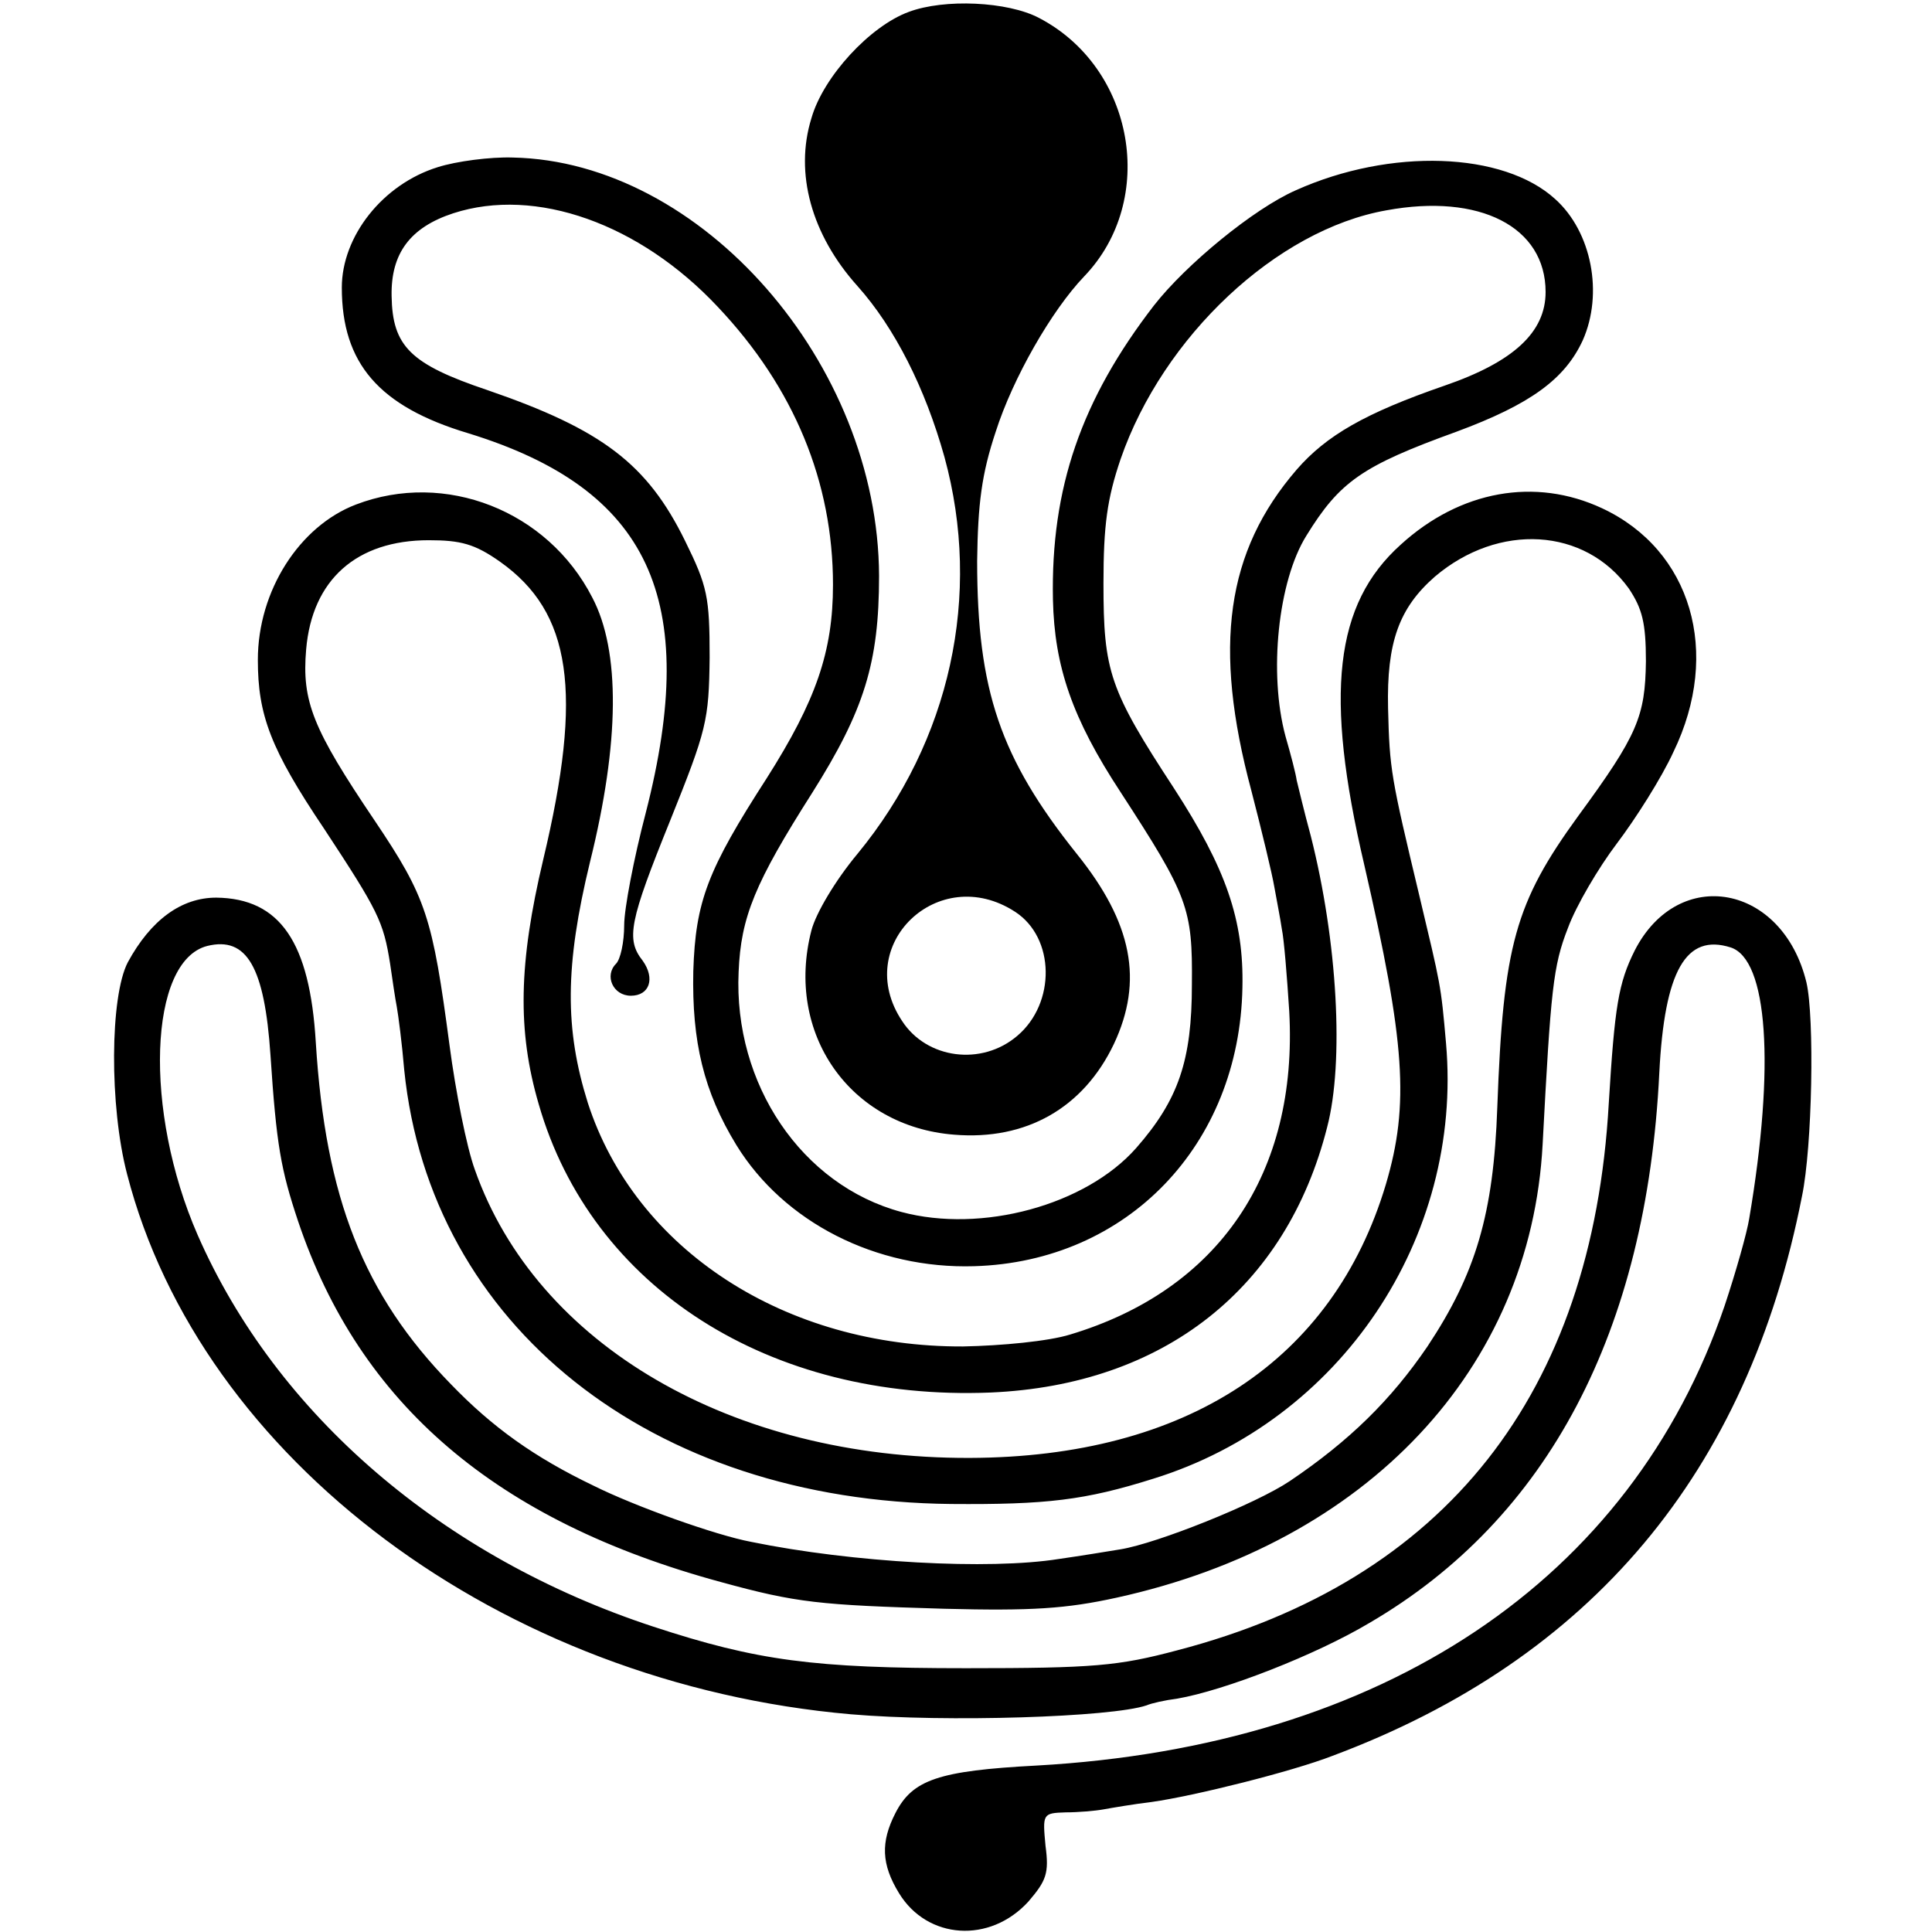
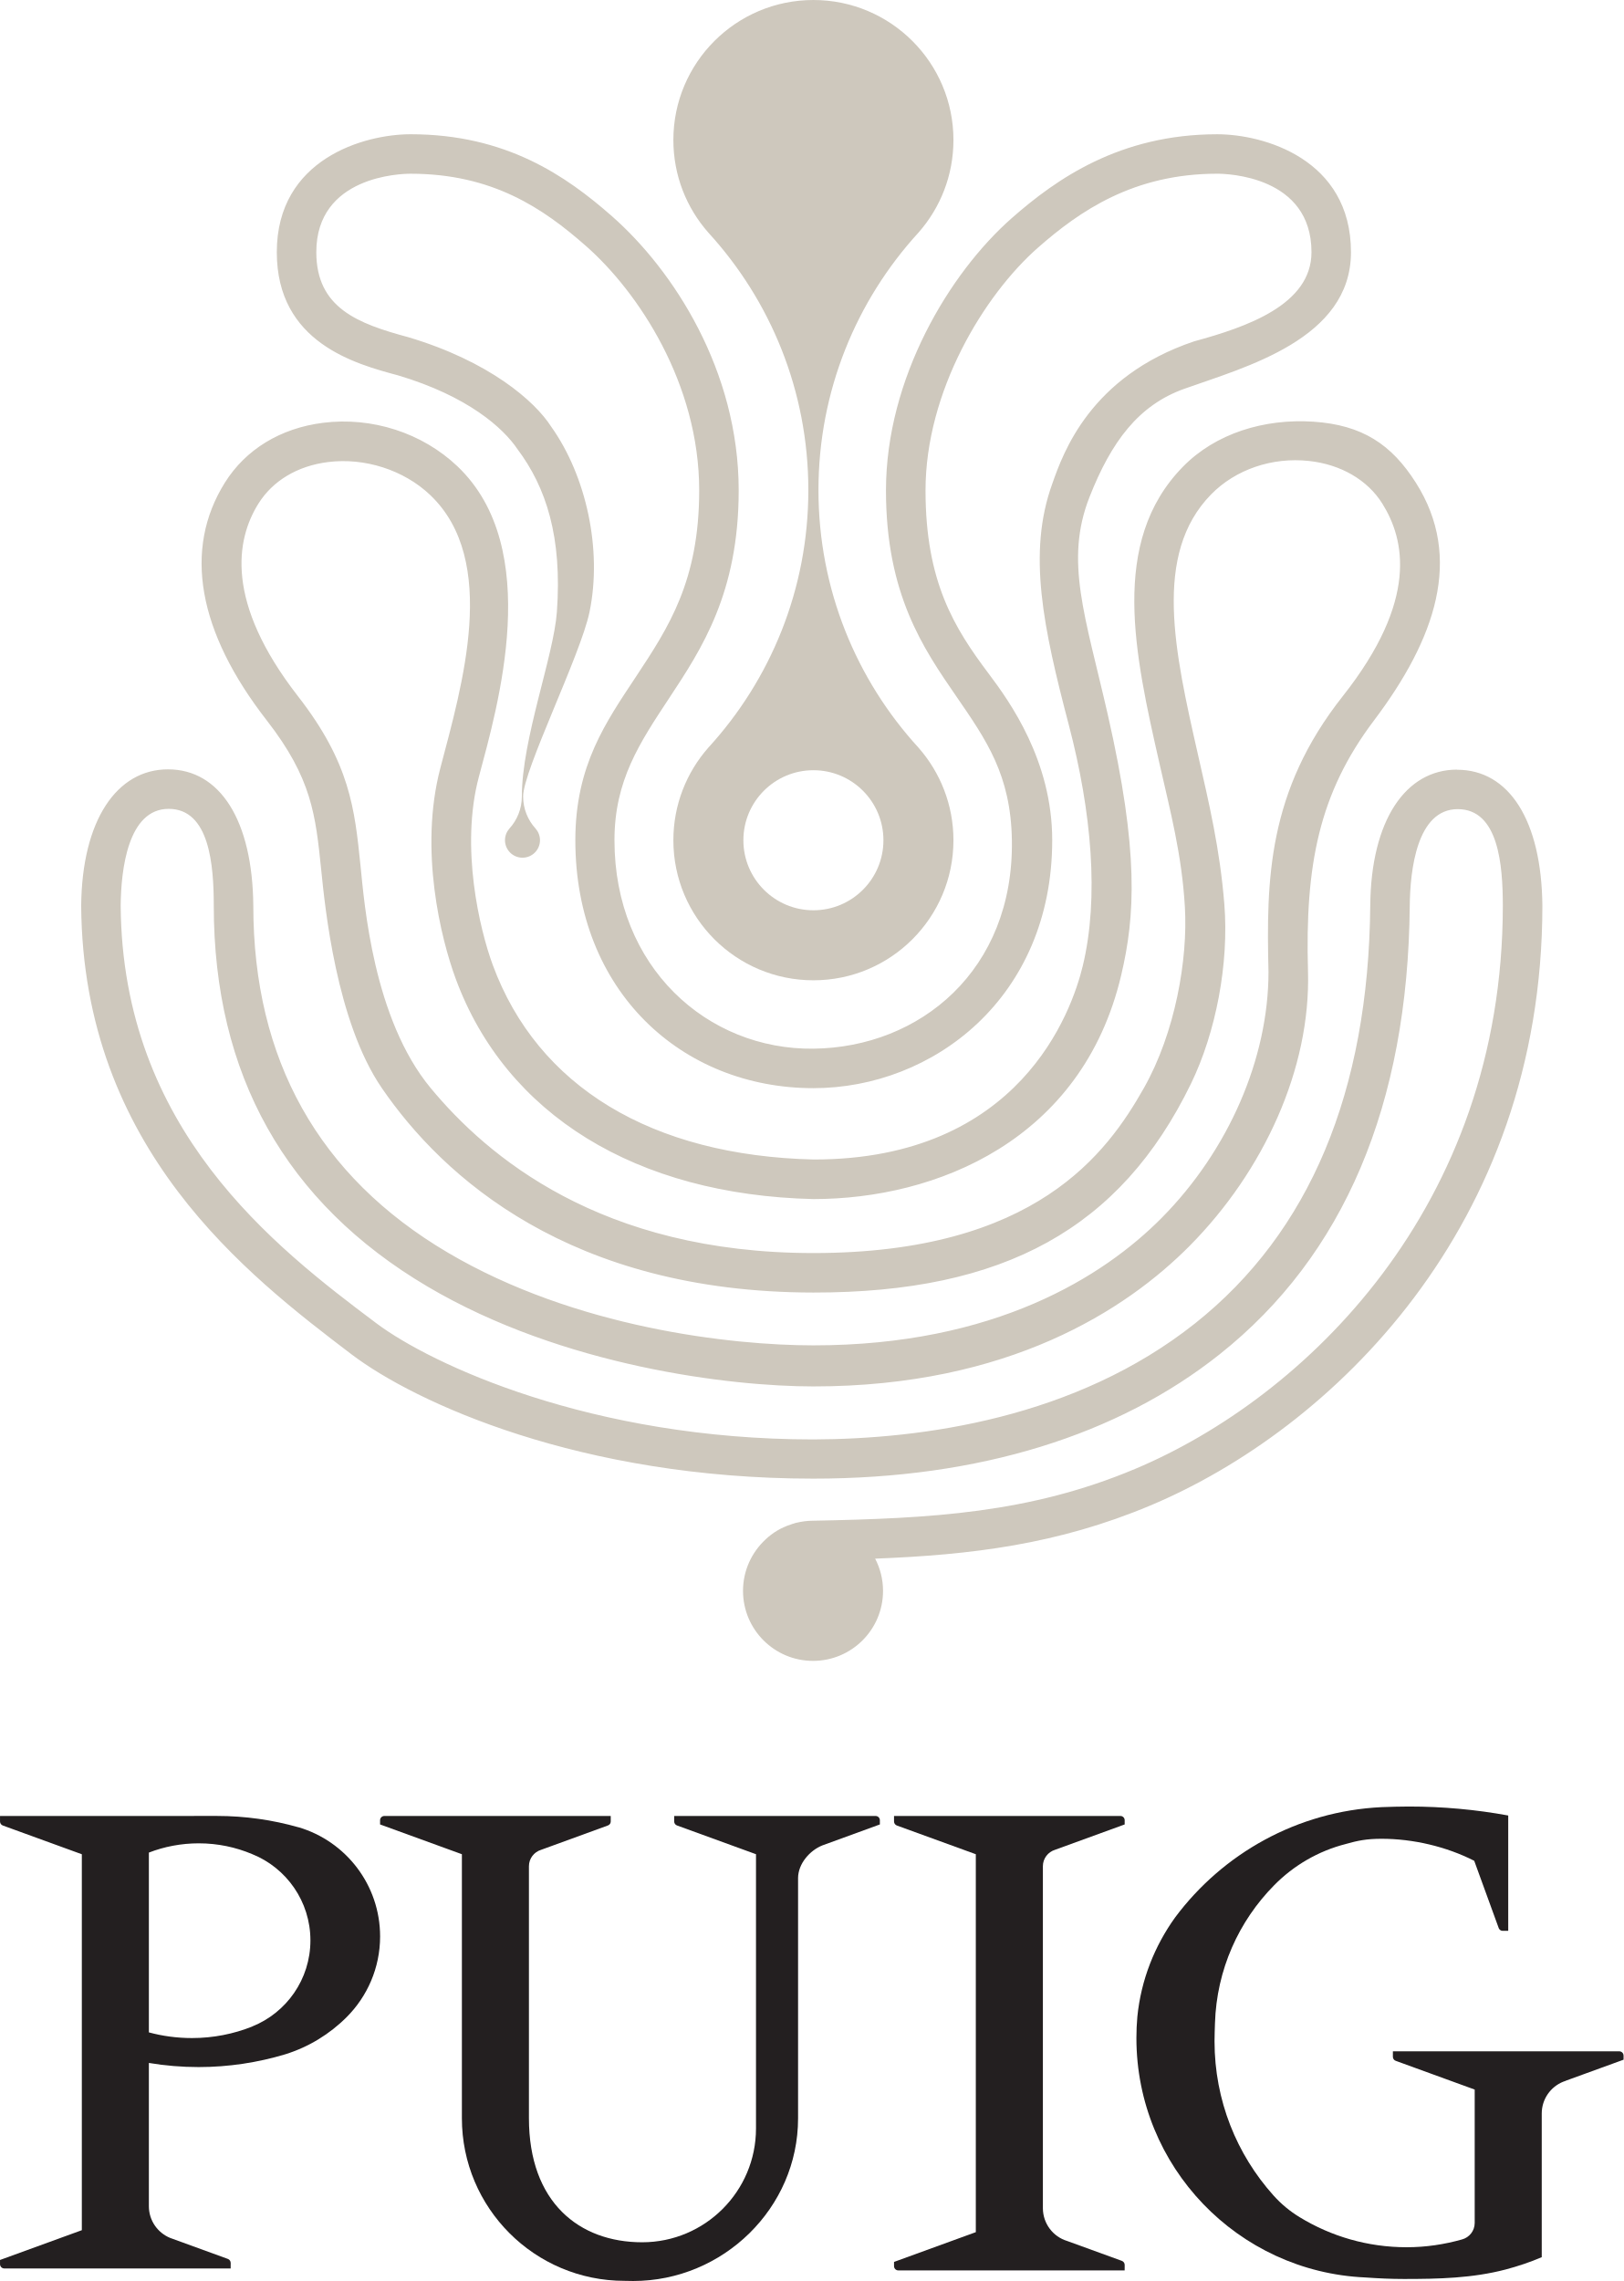
- <svg xmlns="http://www.w3.org/2000/svg" version="1.0" width="260pt" height="260pt" viewBox="0 0 260 260" preserveAspectRatio="xMidYMid meet">
-   <g transform="translate(0,260) scale(0.1,-0.1)" fill="#000000" stroke="none">
-     <path d="M1223 2584 c-52 -19 -115 -87 -131 -143 -23 -74 0 -157 62 -226 50 -56 91 -137 117 -230 51 -186 8 -382 -117 -534 -30 -36 -56 -80 -62 -103 -36 -139 52 -264 192 -275 97 -8 174 36 215 122 40 85 25 163 -50 256 -103 129 -134 220 -134 394 1 77 6 117 25 174 23 72 75 163 119 209 99 103 68 281 -61 348 -42 22 -127 26 -175 8z m143 -1211 c54 -35 55 -123 3 -167 -48 -41 -122 -31 -155 20 -68 102 49 214 152 147z" />
-     <path d="M589 2375 c-74 -23 -129 -93 -129 -162 0 -102 50 -160 170 -196 244 -75 313 -223 239 -511 -16 -61 -29 -129 -29 -151 0 -23 -5 -46 -11 -52 -16 -16 -4 -43 20 -43 25 0 33 23 16 47 -23 29 -18 53 37 189 49 122 52 134 53 219 0 82 -3 96 -33 157 -51 104 -112 150 -266 203 -104 35 -128 59 -129 127 -1 57 25 92 83 111 111 36 251 -14 356 -126 103 -109 155 -236 155 -374 0 -90 -23 -156 -89 -260 -80 -124 -96 -166 -99 -260 -2 -95 14 -162 58 -234 64 -104 188 -167 320 -163 206 6 357 163 361 375 2 91 -22 160 -92 268 -87 133 -95 157 -95 276 0 78 5 114 23 167 57 165 210 309 358 335 125 23 214 -22 214 -110 0 -54 -43 -94 -136 -126 -107 -37 -159 -67 -199 -113 -95 -110 -113 -238 -61 -432 14 -54 28 -112 31 -130 3 -17 8 -42 10 -56 3 -14 7 -64 10 -111 12 -218 -95 -375 -295 -435 -29 -9 -92 -15 -144 -16 -239 -1 -441 130 -505 328 -31 99 -31 184 3 324 40 161 41 284 3 356 -60 117 -198 171 -318 125 -76 -29 -132 -116 -132 -209 0 -74 17 -120 89 -227 73 -111 80 -125 89 -182 3 -21 7 -48 9 -58 2 -11 7 -49 10 -85 35 -344 332 -580 736 -584 128 -1 180 5 272 34 252 78 417 324 394 586 -7 80 -7 77 -36 199 -38 159 -40 169 -42 252 -2 89 15 135 63 177 86 73 202 66 261 -16 18 -27 23 -46 23 -98 -1 -74 -11 -99 -91 -208 -85 -117 -101 -174 -109 -392 -5 -144 -29 -224 -94 -322 -49 -72 -105 -127 -185 -181 -46 -31 -179 -84 -228 -92 -18 -3 -55 -9 -83 -13 -94 -15 -277 -5 -414 23 -48 9 -157 48 -213 76 -79 38 -135 78 -191 136 -118 121 -169 251 -182 460 -8 135 -48 194 -134 195 -47 0 -88 -30 -119 -87 -24 -46 -25 -193 -1 -285 99 -384 504 -686 974 -727 128 -11 351 -4 398 12 7 3 25 7 41 9 64 11 187 59 259 102 240 140 373 392 390 740 7 138 36 188 96 169 50 -16 60 -159 25 -365 -3 -19 -18 -72 -33 -117 -126 -370 -460 -593 -926 -619 -132 -7 -167 -19 -190 -64 -20 -39 -19 -69 5 -108 38 -62 122 -68 174 -11 24 28 28 38 23 75 -4 43 -4 44 27 45 17 0 40 2 51 4 11 2 40 7 65 10 57 8 189 41 243 62 348 130 559 381 632 753 14 67 17 241 6 288 -32 132 -172 158 -231 43 -22 -44 -27 -75 -35 -206 -22 -391 -220 -642 -581 -736 -79 -21 -112 -24 -284 -24 -205 0 -281 10 -421 56 -283 93 -507 285 -613 527 -73 167 -66 369 13 389 53 13 77 -28 85 -147 8 -121 14 -154 37 -223 83 -247 267 -404 569 -486 102 -28 132 -31 301 -36 117 -3 164 0 232 15 337 74 557 308 573 610 11 208 14 240 34 291 11 30 41 81 66 114 25 33 60 88 76 123 65 134 24 272 -96 328 -90 42 -191 24 -271 -49 -89 -80 -103 -201 -49 -431 55 -239 61 -322 29 -430 -71 -237 -268 -367 -560 -368 -320 -1 -583 152 -666 388 -11 30 -26 106 -34 167 -23 173 -31 199 -101 303 -83 123 -98 160 -92 230 8 94 68 147 165 147 43 0 62 -5 96 -29 96 -68 112 -175 58 -401 -33 -139 -35 -230 -6 -329 71 -247 311 -400 608 -388 233 10 398 140 453 357 23 88 14 250 -22 392 -9 33 -17 67 -19 75 -1 8 -8 35 -15 59 -23 85 -10 209 28 270 45 73 75 94 202 140 100 37 146 71 170 123 28 63 12 146 -37 190 -70 64 -222 69 -349 12 -57 -25 -148 -100 -191 -155 -98 -127 -139 -246 -136 -396 2 -90 26 -160 91 -259 91 -140 97 -156 96 -259 0 -102 -18 -155 -75 -220 -68 -77 -208 -115 -316 -86 -134 36 -226 172 -219 323 3 74 22 120 99 241 70 111 90 175 90 292 -1 286 -239 558 -493 563 -30 1 -76 -5 -101 -13z" />
+ <svg xmlns="http://www.w3.org/2000/svg" width="132.292mm" height="185.853mm" viewBox="0 0 132.292 185.853" version="1.1" id="svg1">
+   <defs id="defs1" />
+   <g id="layer1" transform="translate(-26.5052,-44.48381)">
+     <path id="path1" d="m 98.489,112.946 c 0,3.15 -2.554,5.706 -5.705,5.706 -3.152,0 -5.706,-2.556 -5.706,-5.706 0,-3.15 2.554,-5.706 5.706,-5.706 3.15,0 5.705,2.556 5.705,5.706 M 92.371,84.419 c 0,8.088 -3.091,15.457 -8.153,20.986 -1.771,2.013 -2.845,4.653 -2.845,7.542 0,6.302 5.109,11.41 11.411,11.41 6.3,0 11.41,-5.108 11.41,-11.41 0,-2.889 -1.076,-5.529 -2.846,-7.542 -5.062,-5.529 -8.153,-12.898 -8.153,-20.986 0,-8.088 3.089,-15.452 8.151,-20.984 1.772,-2.011 2.848,-4.649 2.848,-7.542 0,-6.3 -5.11,-11.409 -11.41,-11.409 -6.302,0 -11.411,5.108 -11.411,11.409 0,2.892 1.074,5.531 2.848,7.542 5.061,5.532 8.15,12.896 8.15,20.984" style="fill:#cec8bd;fill-opacity:1;fill-rule:nonzero;stroke:none;stroke-width:0.437" />
+     <path id="path2" d="m 145.231,107.191 c -4.181,0 -7.012,4.11 -7.074,11.071 -0.139,15.175 -4.94,26.631 -14.271,34.046 -9.744,7.742 -22.248,9.429 -31.104,9.459 -18.117,0 -31.174,-6.138 -35.601,-9.459 -8.368,-6.275 -20.713,-15.816 -20.843,-34.039 0.029,-2.919 0.582,-7.88 3.91,-7.88 3.338,0 3.674,4.595 3.676,7.888 0,13.763 5.86,24.204 17.414,31.032 11.035,6.521 24.715,8.139 31.444,8.139 15.903,0 25.492,-6.239 30.665,-11.459 6.034,-6.094 9.862,-14.436 9.637,-22.349 -0.247,-8.686 0.898,-14.517 5.375,-20.451 5.004,-6.633 7.303,-13.255 3.413,-19.376 -1.974,-3.111 -4.364,-4.711 -8.365,-4.972 -3.992,-0.259 -7.952,0.945 -10.624,3.681 -5.993,6.129 -3.912,15.3 -1.901,24.172 0.879,3.881 1.822,7.397 2.071,11.701 0.247,4.241 -0.779,10.221 -3.348,14.754 -2.966,5.235 -8.778,13.432 -26.924,13.432 -17.358,0 -26.585,-7.904 -31.174,-13.432 -4.692,-5.65 -5.416,-15.078 -5.723,-18.095 -0.48,-4.691 -0.859,-8.392 -5.097,-13.84 -5.974,-7.682 -5.051,-12.773 -3.227,-15.693 1.17,-1.869 3.183,-3.075 5.669,-3.389 2.998,-0.379 6.189,0.649 8.329,2.684 5.631,5.354 2.582,15.563 0.828,22.246 -1.752,6.679 0.053,13.926 1.253,17.173 4.086,11.067 14.694,17.609 29.142,17.948 9.997,0 21.906,-4.774 25.08,-18.234 1.135,-4.81 1.468,-10.035 -1.101,-21.283 -1.832,-8.02 -3.52,-12.486 -1.484,-17.672 1.784,-4.541 4.007,-7.502 7.727,-8.831 4.967,-1.772 13.583,-4.043 13.583,-11.131 0,-7.601 -7.129,-9.609 -10.899,-9.609 -7.939,0 -13.108,3.644 -16.724,6.818 -5.11,4.487 -10.267,13.091 -10.267,22.203 0,8.459 3.043,12.874 5.727,16.772 2.455,3.567 4.449,6.41 4.533,11.728 0.166,10.579 -7.474,16.888 -16.176,16.985 -8.633,0.099 -16.207,-6.63 -16.207,-16.985 0,-4.877 2.061,-7.945 4.458,-11.577 2.655,-4.021 5.664,-8.578 5.664,-16.929 0,-9.768 -5.33,-17.94 -10.318,-22.331 -3.758,-3.306 -8.647,-6.685 -16.419,-6.685 -3.77,0 -10.898,2.008 -10.898,9.609 0,7.383 6.417,9.107 9.865,10.033 5.715,1.699 8.588,4.296 9.749,6.022 2.326,3.101 3.654,7.142 3.206,13.27 -0.266,3.621 -2.853,10.333 -2.853,15.02 0,1.011 -0.388,1.933 -1.019,2.624 -0.222,0.253 -0.355,0.582 -0.355,0.943 0,0.788 0.639,1.425 1.426,1.425 0.787,0 1.426,-0.637 1.426,-1.425 0,-0.361 -0.135,-0.69 -0.355,-0.943 -0.633,-0.691 -1.019,-1.613 -1.019,-2.624 0,-2.122 4.675,-11.499 5.408,-15.02 1.057,-5.093 -0.268,-11.107 -3.128,-15.118 -1.33,-2.076 -5.05,-5.322 -11.65,-7.284 -4.093,-1.101 -7.482,-2.38 -7.482,-6.924 0,-6.21 6.891,-6.391 7.68,-6.391 6.683,0 10.816,2.828 14.289,5.886 4.259,3.744 9.229,11.209 9.229,19.912 0,7.383 -2.493,11.158 -5.132,15.153 -2.459,3.725 -4.96,7.236 -4.96,13.352 0,12.305 8.677,20.204 19.396,20.204 9.743,0 19.461,-7.367 19.461,-20.204 0,-6.47 -3.452,-11.276 -5.165,-13.554 -2.811,-3.739 -5.158,-7.491 -5.158,-14.947 0,-8.062 4.752,-15.906 9.169,-19.784 3.389,-2.976 7.776,-6.019 14.6,-6.019 0.787,0 7.68,0.181 7.68,6.391 0,4.28 -5.269,6.099 -9.565,7.268 -8.472,2.853 -10.671,9.09 -11.553,11.594 -2.051,5.65 -0.722,11.783 1.344,19.657 1.859,7.086 2.479,14.08 1.137,19.641 -0.895,3.702 -5.114,15.768 -21.913,15.77 -13.212,-0.311 -22.502,-5.939 -26.159,-15.843 -1.074,-2.909 -2.665,-9.603 -1.135,-15.334 1.53,-5.733 5.298,-18.606 -1.745,-25.304 -2.867,-2.725 -6.965,-4.048 -10.957,-3.544 -3.464,0.437 -6.302,2.17 -7.994,4.876 -3.398,5.437 -2.216,12.136 3.418,19.376 3.669,4.719 3.973,7.694 4.434,12.191 0.307,3.012 1.223,12.352 4.943,17.769 4.965,7.24 15.321,16.634 35.158,16.653 15.553,0.012 25.039,-5.247 30.763,-17.009 2.04,-4.19 3.111,-9.801 2.723,-14.636 -0.362,-4.507 -1.238,-8.178 -2.146,-12.174 -1.904,-8.399 -3.704,-16.333 1.066,-21.21 1.989,-2.033 4.97,-3.054 7.975,-2.728 2.595,0.28 4.774,1.547 5.979,3.476 1.824,2.92 2.967,7.854 -3.227,15.693 -6.135,7.763 -6.227,14.969 -6.049,22.464 0,7.046 -3.256,14.541 -8.706,20.044 -4.738,4.782 -13.599,10.383 -28.377,10.383 -6.664,0 -19.402,-1.419 -29.805,-7.567 C 52.472,140.33 47.145,130.821 47.145,118.277 c -0.063,-6.961 -2.718,-11.108 -6.951,-11.108 -4.18,0 -7.011,4.158 -7.074,11.119 0.14,19.805 13.523,30.08 22.022,36.541 5.174,3.932 18.655,10.135 37.64,10.132 13.528,0 24.824,-3.55 33.105,-10.132 10.13,-8.047 15.341,-20.342 15.488,-36.537 0.029,-2.92 0.58,-7.88 3.908,-7.88 3.338,0 3.673,4.571 3.676,7.864 -0.005,24.587 -16.152,40.092 -29.977,45.899 -8.588,3.606 -16.622,4.031 -26.229,4.215 -0.459,0 -0.903,0.062 -1.332,0.161 -0.073,0.012 -0.145,0.037 -0.215,0.062 -0.092,0.025 -0.183,0.05 -0.27,0.087 -0.824,0.266 -1.502,0.695 -2.047,1.212 -1.129,1.046 -1.841,2.534 -1.841,4.192 0,3.152 2.553,5.706 5.705,5.706 3.15,0 5.704,-2.554 5.704,-5.706 0,-0.945 -0.234,-1.839 -0.643,-2.623 7.847,-0.307 14.868,-1.16 22.417,-4.328 14.737,-6.189 31.942,-22.702 31.951,-48.866 -0.064,-6.961 -2.72,-11.086 -6.951,-11.086" style="fill:#cec8bd;fill-opacity:1;fill-rule:nonzero;stroke:none;stroke-width:0.437" />
+     <path id="path3" d="m 158.796,211.97 c 0,-0.193 -0.155,-0.347 -0.348,-0.347 h -9.049 -9.398 v 0.446 c 0,0.15 0.094,0.28 0.229,0.327 l 6.437,2.343 v 10.866 c 0,0.644 -0.437,1.185 -1.031,1.345 -1.436,0.406 -2.947,0.636 -4.511,0.636 -3.19,0 -6.171,-0.893 -8.71,-2.442 -0.806,-0.488 -1.526,-1.088 -2.151,-1.786 -2.983,-3.331 -4.796,-7.731 -4.796,-12.555 0,-0.32 0.021,-1.135 0.036,-1.462 0.133,-4.383 1.95,-8.341 4.823,-11.25 1.584,-1.609 3.596,-2.793 5.855,-3.365 h -0.005 c 0.924,-0.261 1.651,-0.421 2.901,-0.421 2.577,0 5.278,0.638 7.55,1.793 l 2.001,5.496 c 0.054,0.126 0.174,0.213 0.319,0.213 h 0.451 v -9.398 c -2.626,-0.482 -5.336,-0.732 -8.1,-0.732 -0.744,0 -1.479,0.025 -2.213,0.05 -6.888,0.33 -12.956,3.794 -16.825,8.981 -1.675,2.326 -2.783,5.095 -3.082,8.098 -0.052,0.572 -0.077,1.147 -0.077,1.731 0,10.492 8.273,19.05 18.648,19.511 1.042,0.074 2.09,0.124 3.15,0.124 2.834,0 5.571,-0.062 8.29,-0.773 1.019,-0.27 2.001,-0.602 2.94,-1.002 v -11.708 c 0,-1.175 0.726,-2.179 1.752,-2.59 l 0.103,-0.037 c 0.041,-0.012 0.084,-0.025 0.127,-0.05 v -0.002 l 4.685,-1.704 v -0.344" style="fill:#231f20;fill-opacity:1;fill-rule:nonzero;stroke:none;stroke-width:0.437" />
+     <path id="path4" d="m 117.919,228.697 -4.461,-1.622 c -1.143,-0.347 -1.969,-1.407 -1.976,-2.66 v -27.875 c 0,-0.629 0.418,-1.161 0.99,-1.337 l 5.674,-2.066 v -0.343 c 0,-0.191 -0.153,-0.348 -0.347,-0.348 h -9.048 -9.398 v 0.449 c 0,0.15 0.094,0.276 0.227,0.328 l 6.437,2.341 v 30.793 l -6.664,2.425 v 0.343 c 0,0.193 0.156,0.349 0.348,0.349 h 9.049 9.394 l 0.003,-0.449 c 0,-0.149 -0.095,-0.279 -0.23,-0.328" style="fill:#231f20;fill-opacity:1;fill-rule:nonzero;stroke:none;stroke-width:0.437" />
+     <path id="path5" d="m 47.056,209.598 0.002,0.005 c -1.521,0.606 -3.178,0.939 -4.912,0.939 -1.209,0 -2.401,-0.161 -3.51,-0.463 v -14.648 c 1.252,-0.488 2.638,-0.755 4.064,-0.755 1.545,0 3.019,0.315 4.359,0.882 2.778,1.116 4.74,3.847 4.74,7.026 0,3.178 -1.962,5.898 -4.742,7.013 m 3.784,-16.224 c -2.126,-0.606 -4.359,-0.929 -6.679,-0.929 l -8.257,0.005 h -9.398 v 0.447 c 0,0.152 0.095,0.28 0.229,0.328 l 6.437,2.342 v 30.631 l -6.666,2.426 v 0.343 c 0,0.193 0.157,0.349 0.348,0.349 h 9.049 9.396 l 0.002,-0.447 c 0,-0.152 -0.095,-0.28 -0.229,-0.33 l -4.69,-1.706 c -1.024,-0.413 -1.747,-1.417 -1.747,-2.587 v -11.675 c 1.32,0.221 2.674,0.336 4.057,0.336 2.443,0 4.83,-0.37 7.055,-1.04 1.912,-0.595 3.623,-1.648 5.004,-3.031 1.678,-1.678 2.725,-4.009 2.725,-6.57 0,-4.207 -2.798,-7.76 -6.637,-8.896" style="fill:#231f20;fill-opacity:1;fill-rule:nonzero;stroke:none;stroke-width:0.437" />
+     <path id="path6" d="M 97.853,192.447 H 81.443 l -0.004,0.447 c 0,0.15 0.095,0.279 0.23,0.326 l 6.437,2.343 v 22.342 c 0,5.122 -4.152,9.276 -9.277,9.276 -5.126,0 -9.225,-3.247 -9.225,-10.108 v -20.532 c 0,-0.628 0.417,-1.161 0.99,-1.335 l 5.447,-1.986 c 0.135,-0.05 0.229,-0.176 0.229,-0.326 l -0.001,-0.447 h -9.396 -9.048 c -0.193,0 -0.35,0.155 -0.35,0.347 v 0.343 l 6.666,2.426 v 21.51 c 0,7.318 5.933,13.251 13.253,13.251 0.092,0 0.613,0.012 0.703,0.012 7.32,0 13.437,-5.933 13.437,-13.251 v -19.587 c 0.009,-1.165 0.956,-2.244 1.977,-2.652 l 4.688,-1.709 v -0.343 c 0,-0.191 -0.155,-0.347 -0.348,-0.347" style="fill:#231f20;fill-opacity:1;fill-rule:nonzero;stroke:none;stroke-width:0.437" />
  </g>
</svg>
